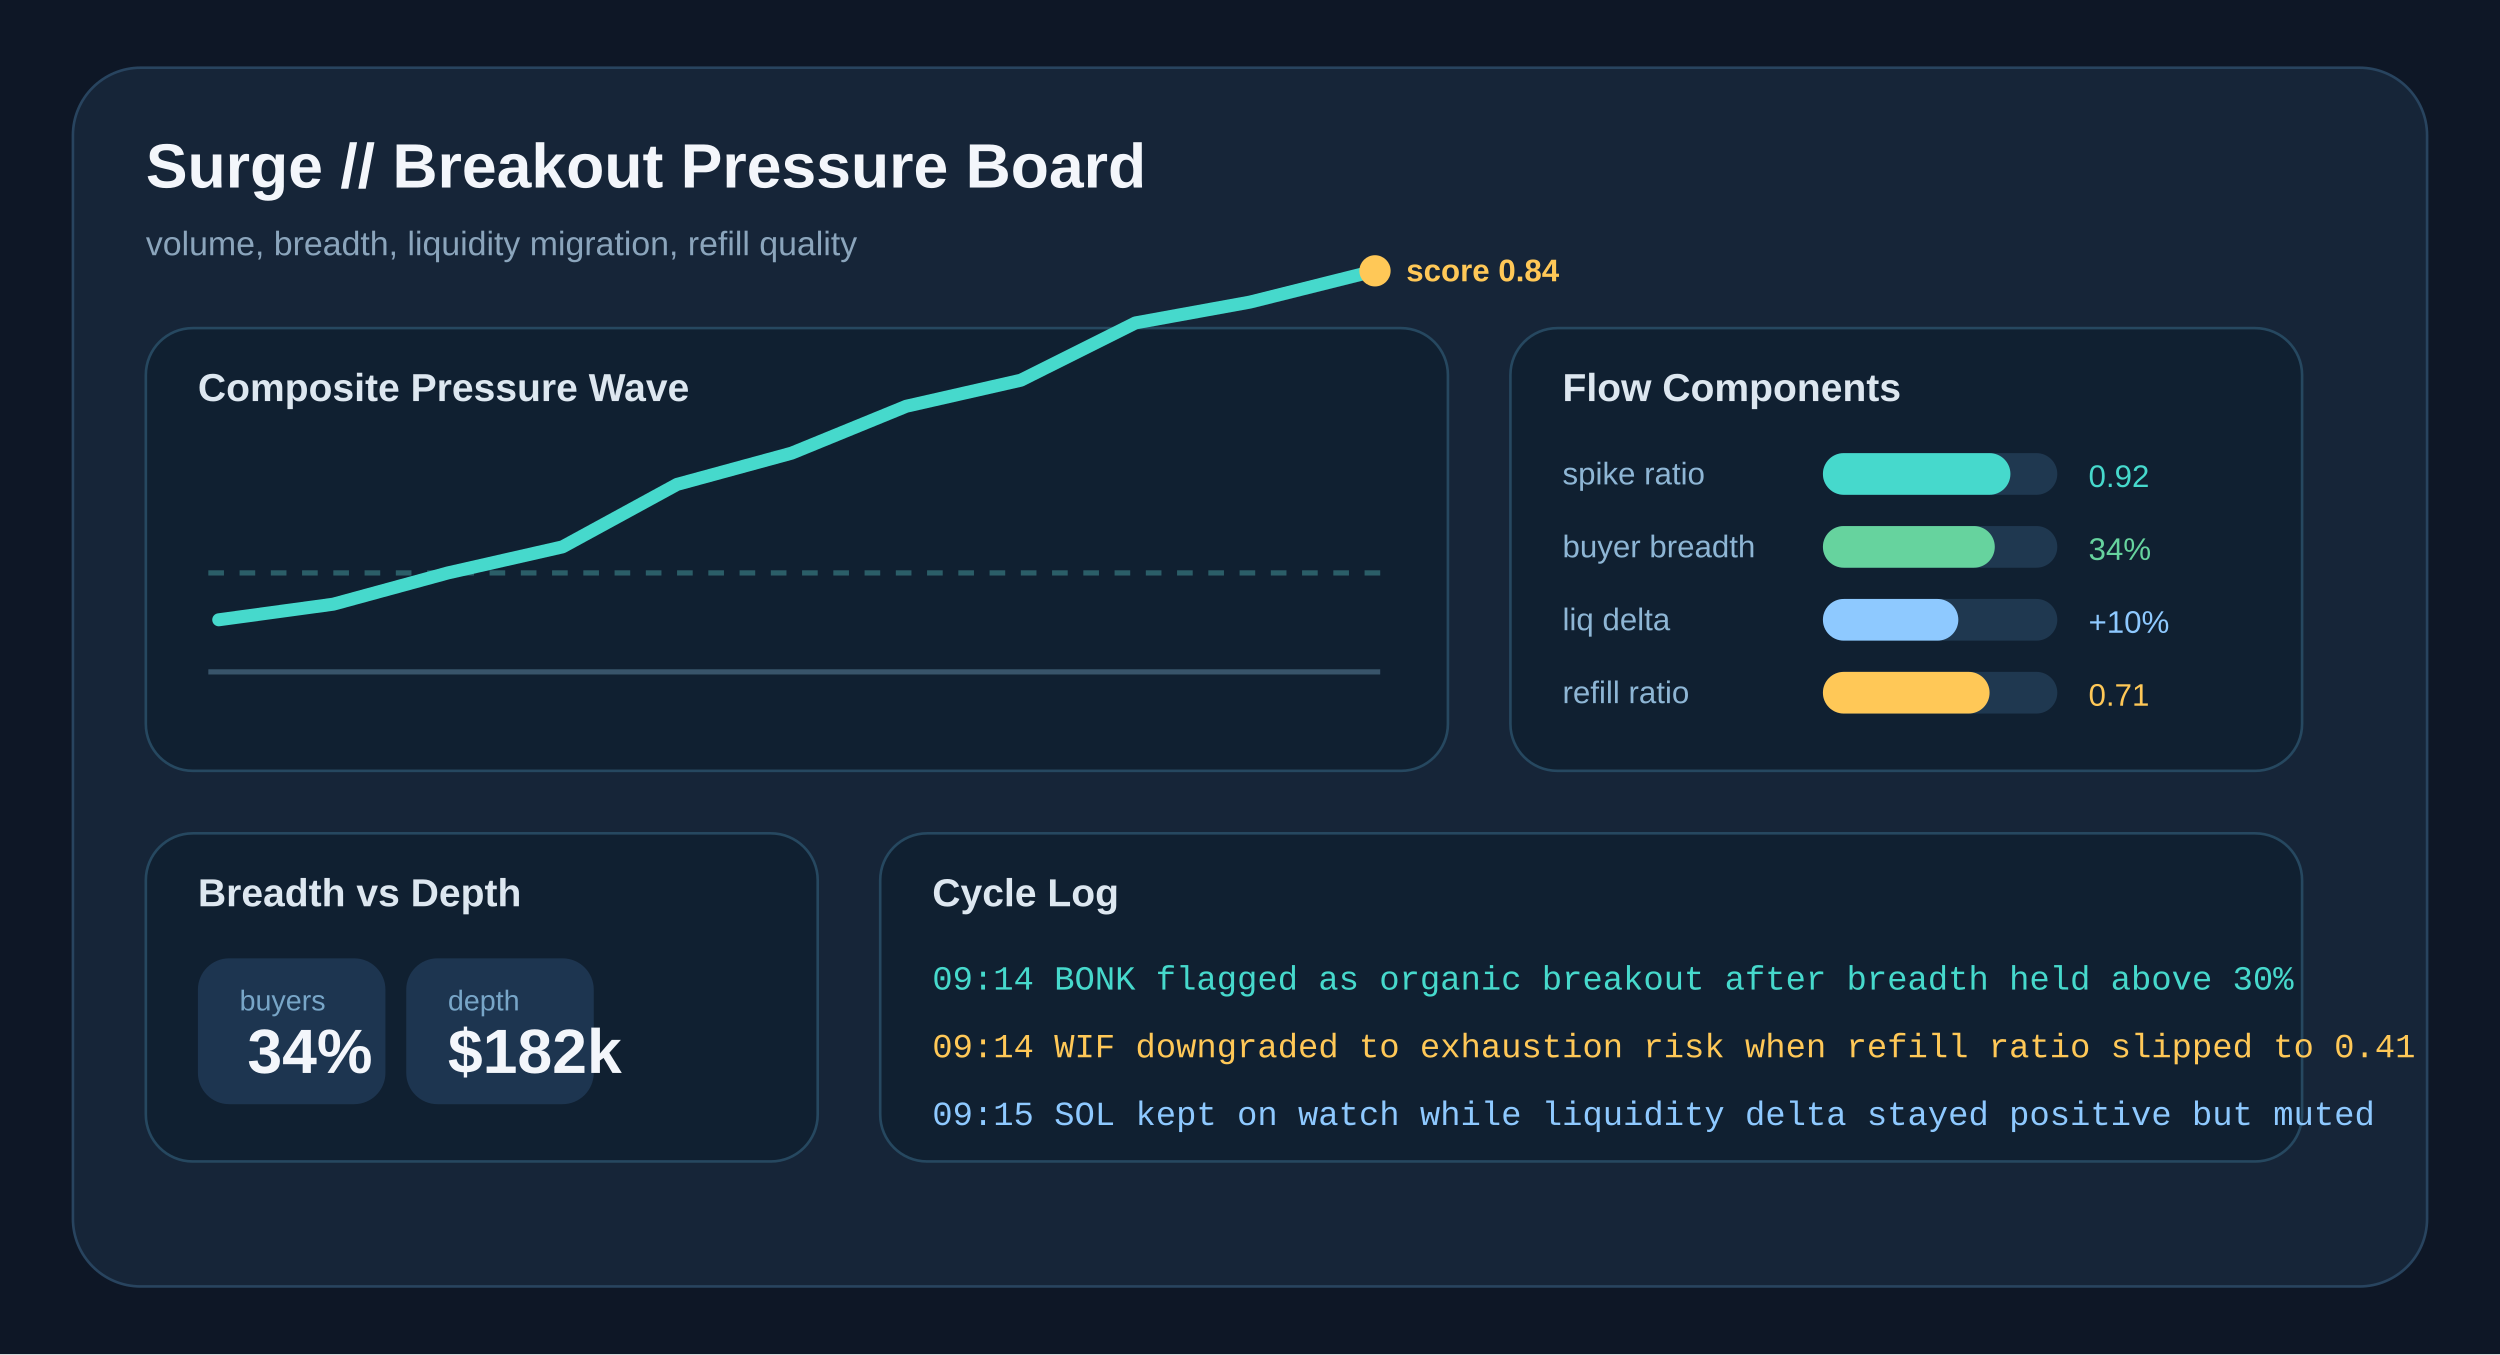
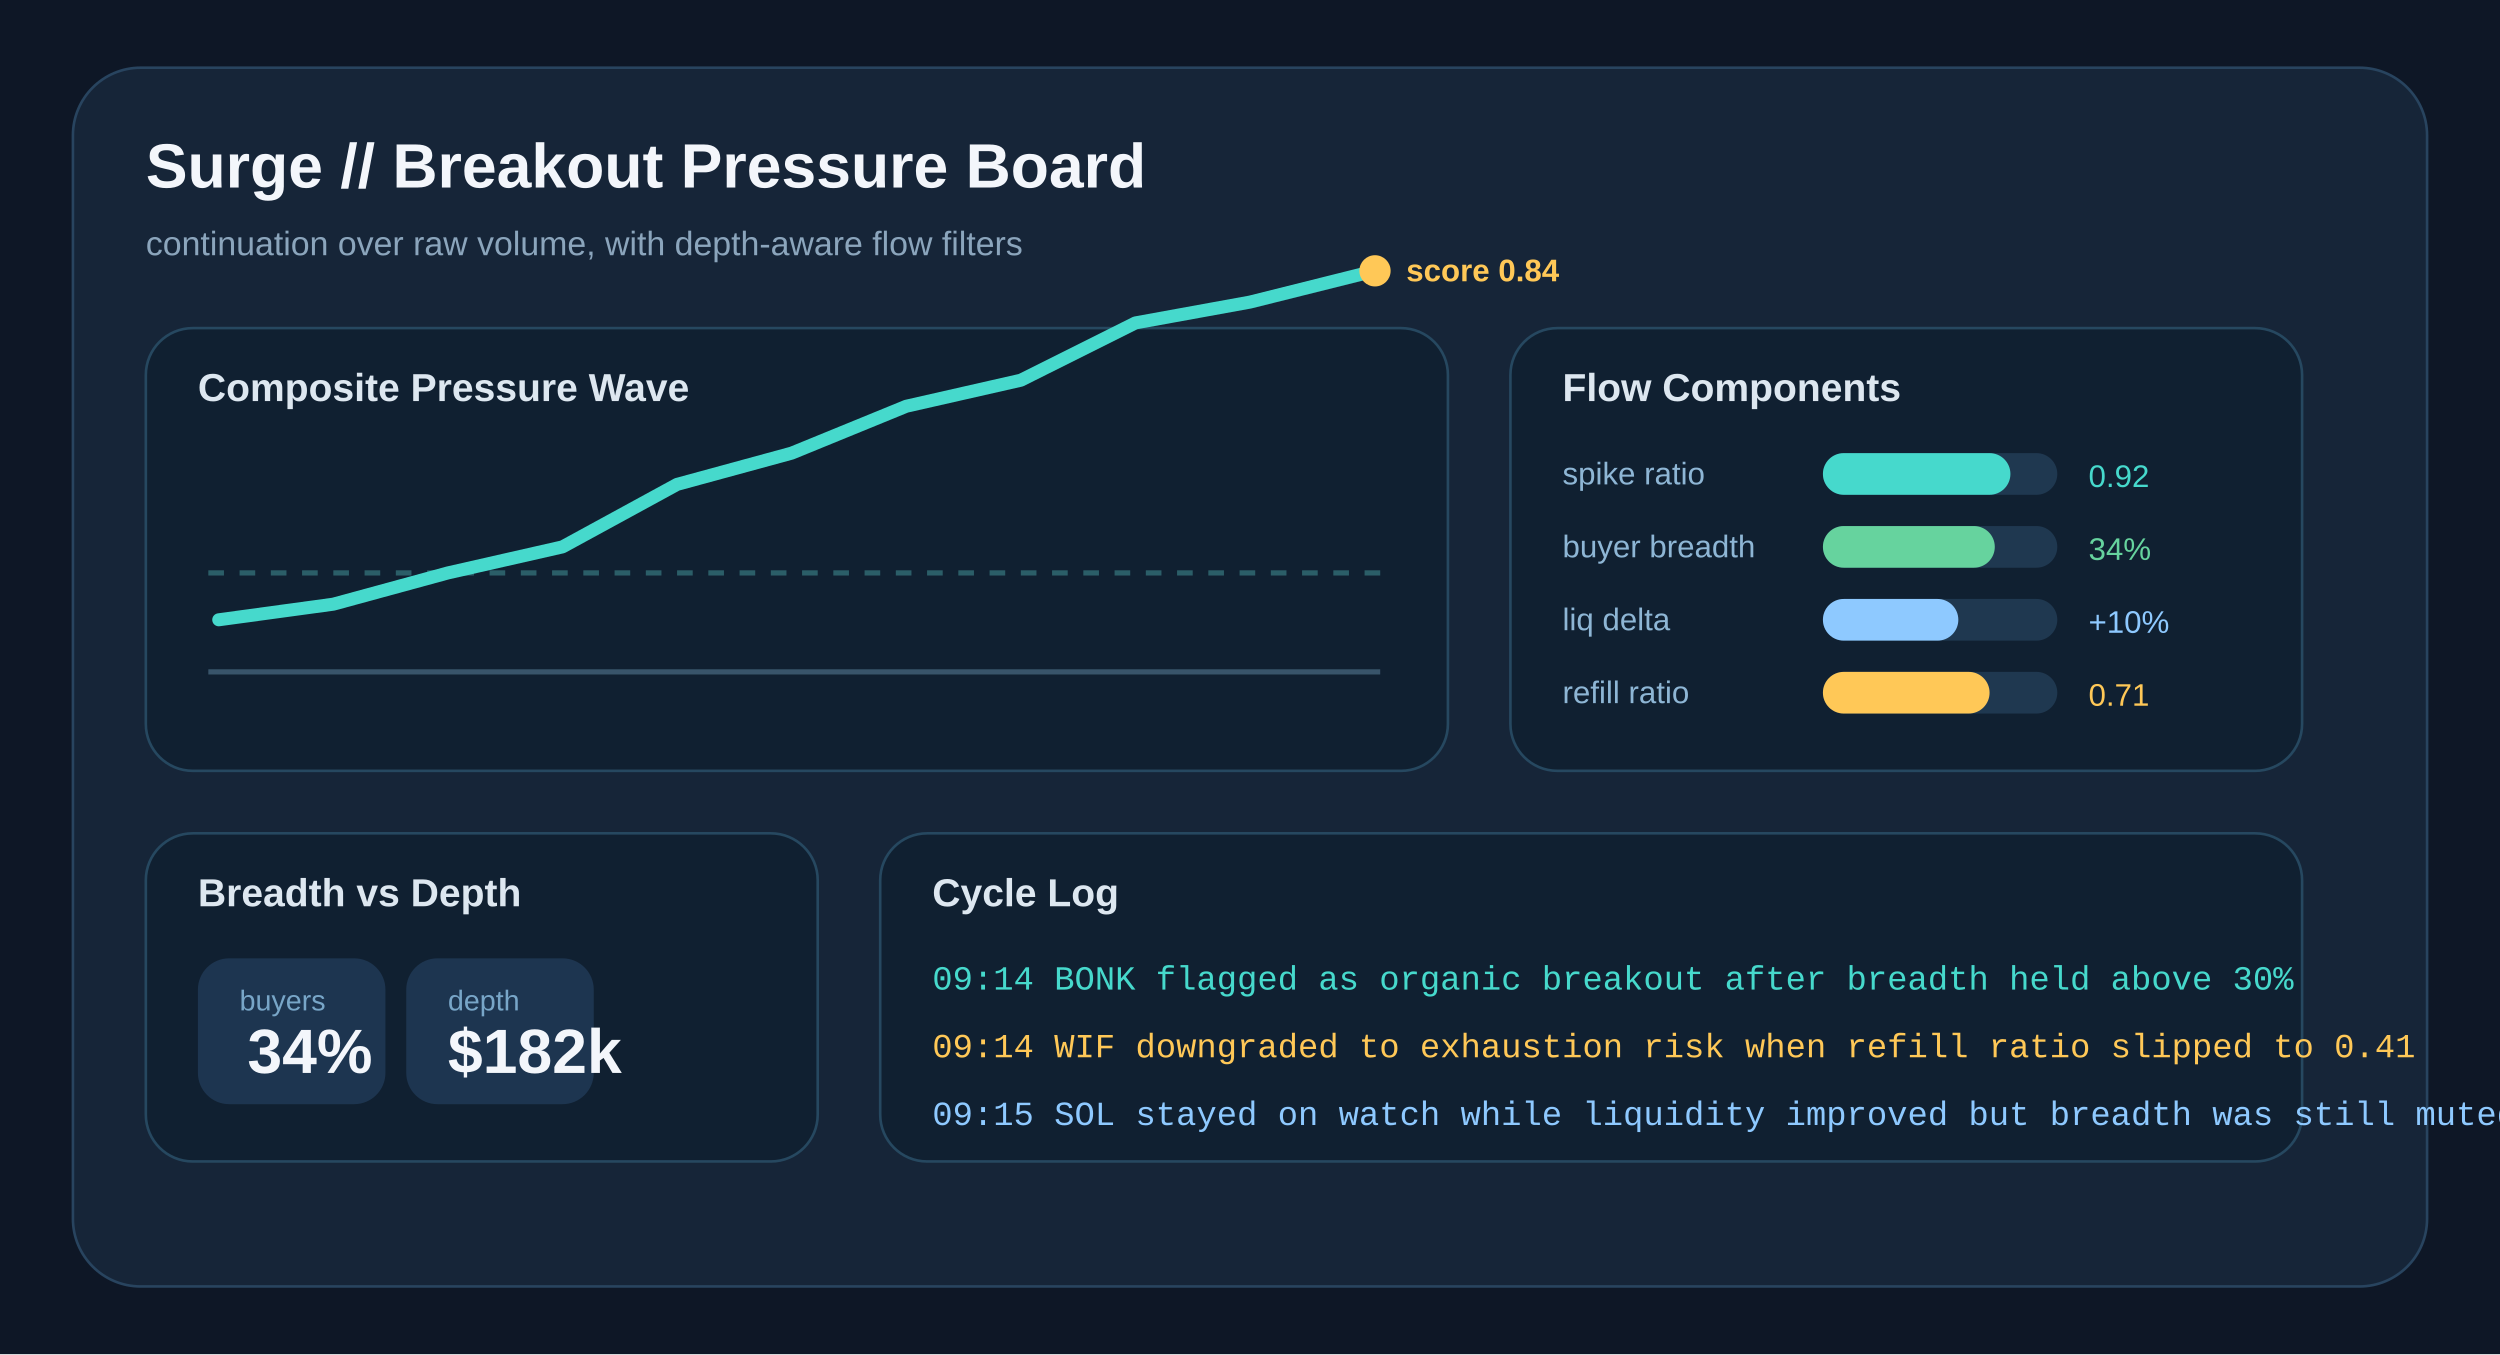
<svg xmlns="http://www.w3.org/2000/svg" width="960" height="520" viewBox="0 0 960 520" fill="none">
  <rect width="960" height="520" fill="#0E1726" />
  <rect x="28" y="26" width="904" height="468" rx="26" fill="#162538" stroke="#28445F" />
  <text x="56" y="72" fill="#F3F6FB" font-family="Arial, sans-serif" font-size="24" font-weight="700">Surge // Breakout Pressure Board</text>
-   <text x="56" y="98" fill="#8BA5BC" font-family="Arial, sans-serif" font-size="13">volume, breadth, liquidity migration, refill quality</text>
+   <text x="56" y="98" fill="#8BA5BC" font-family="Arial, sans-serif" font-size="13">continuation over raw volume, with depth-aware flow filters</text>
  <rect x="56" y="126" width="500" height="170" rx="18" fill="#102031" stroke="#264860" />
  <text x="76" y="154" fill="#DDE7F0" font-family="Arial, sans-serif" font-size="15" font-weight="700">Composite Pressure Wave</text>
  <line x1="80" y1="258" x2="530" y2="258" stroke="#38546A" stroke-width="2" />
  <line x1="80" y1="220" x2="530" y2="220" stroke="#2B5E68" stroke-width="2" stroke-dasharray="6 6" />
  <path d="M84 238 L128 232 L172 220 L216 210 L260 186 L304 174 L348 156 L392 146 L436 124 L480 116 L528 104" stroke="#46D9CC" stroke-width="5" stroke-linecap="round" stroke-linejoin="round" />
  <circle cx="528" cy="104" r="6" fill="#FFC857" />
  <text x="540" y="108" fill="#FFC857" font-family="Arial, sans-serif" font-size="12" font-weight="700">score 0.84</text>
  <rect x="580" y="126" width="304" height="170" rx="18" fill="#102031" stroke="#264860" />
  <text x="600" y="154" fill="#DDE7F0" font-family="Arial, sans-serif" font-size="15" font-weight="700">Flow Components</text>
  <text x="600" y="186" fill="#8EB6D5" font-family="Arial, sans-serif" font-size="12">spike ratio</text>
  <rect x="700" y="174" width="90" height="16" rx="8" fill="#1F3850" />
  <rect x="700" y="174" width="72" height="16" rx="8" fill="#46D9CC" />
  <text x="802" y="187" fill="#46D9CC" font-family="Arial, sans-serif" font-size="12">0.92</text>
  <text x="600" y="214" fill="#8EB6D5" font-family="Arial, sans-serif" font-size="12">buyer breadth</text>
  <rect x="700" y="202" width="90" height="16" rx="8" fill="#1F3850" />
  <rect x="700" y="202" width="66" height="16" rx="8" fill="#66D39E" />
  <text x="802" y="215" fill="#66D39E" font-family="Arial, sans-serif" font-size="12">34%</text>
  <text x="600" y="242" fill="#8EB6D5" font-family="Arial, sans-serif" font-size="12">liq delta</text>
  <rect x="700" y="230" width="90" height="16" rx="8" fill="#1F3850" />
  <rect x="700" y="230" width="52" height="16" rx="8" fill="#8EC9FF" />
  <text x="802" y="243" fill="#8EC9FF" font-family="Arial, sans-serif" font-size="12">+10%</text>
  <text x="600" y="270" fill="#8EB6D5" font-family="Arial, sans-serif" font-size="12">refill ratio</text>
  <rect x="700" y="258" width="90" height="16" rx="8" fill="#1F3850" />
  <rect x="700" y="258" width="64" height="16" rx="8" fill="#FFC857" />
  <text x="802" y="271" fill="#FFC857" font-family="Arial, sans-serif" font-size="12">0.71</text>
  <rect x="56" y="320" width="258" height="126" rx="18" fill="#102031" stroke="#264860" />
  <text x="76" y="348" fill="#DDE7F0" font-family="Arial, sans-serif" font-size="15" font-weight="700">Breadth vs Depth</text>
  <rect x="76" y="368" width="72" height="56" rx="12" fill="#1D3550" />
  <text x="92" y="388" fill="#78A6C8" font-family="Arial, sans-serif" font-size="11">buyers</text>
  <text x="95" y="412" fill="#F3F6FB" font-family="Arial, sans-serif" font-size="24" font-weight="700">34%</text>
  <rect x="156" y="368" width="72" height="56" rx="12" fill="#1D3550" />
  <text x="172" y="388" fill="#78A6C8" font-family="Arial, sans-serif" font-size="11">depth</text>
  <text x="172" y="412" fill="#F3F6FB" font-family="Arial, sans-serif" font-size="24" font-weight="700">$182k</text>
  <rect x="338" y="320" width="546" height="126" rx="18" fill="#102031" stroke="#264860" />
  <text x="358" y="348" fill="#DDE7F0" font-family="Arial, sans-serif" font-size="15" font-weight="700">Cycle Log</text>
  <text x="358" y="380" fill="#46D9CC" font-family="Courier New, monospace" font-size="13">09:14 BONK flagged as organic breakout after breadth held above 30%</text>
  <text x="358" y="406" fill="#FFC857" font-family="Courier New, monospace" font-size="13">09:14 WIF downgraded to exhaustion risk when refill ratio slipped to 0.41</text>
-   <text x="358" y="432" fill="#8EC9FF" font-family="Courier New, monospace" font-size="13">09:15 SOL kept on watch while liquidity delta stayed positive but muted</text>
+   <text x="358" y="432" fill="#8EC9FF" font-family="Courier New, monospace" font-size="13">09:15 SOL stayed on watch while liquidity improved but breadth was still muted</text>
</svg>
